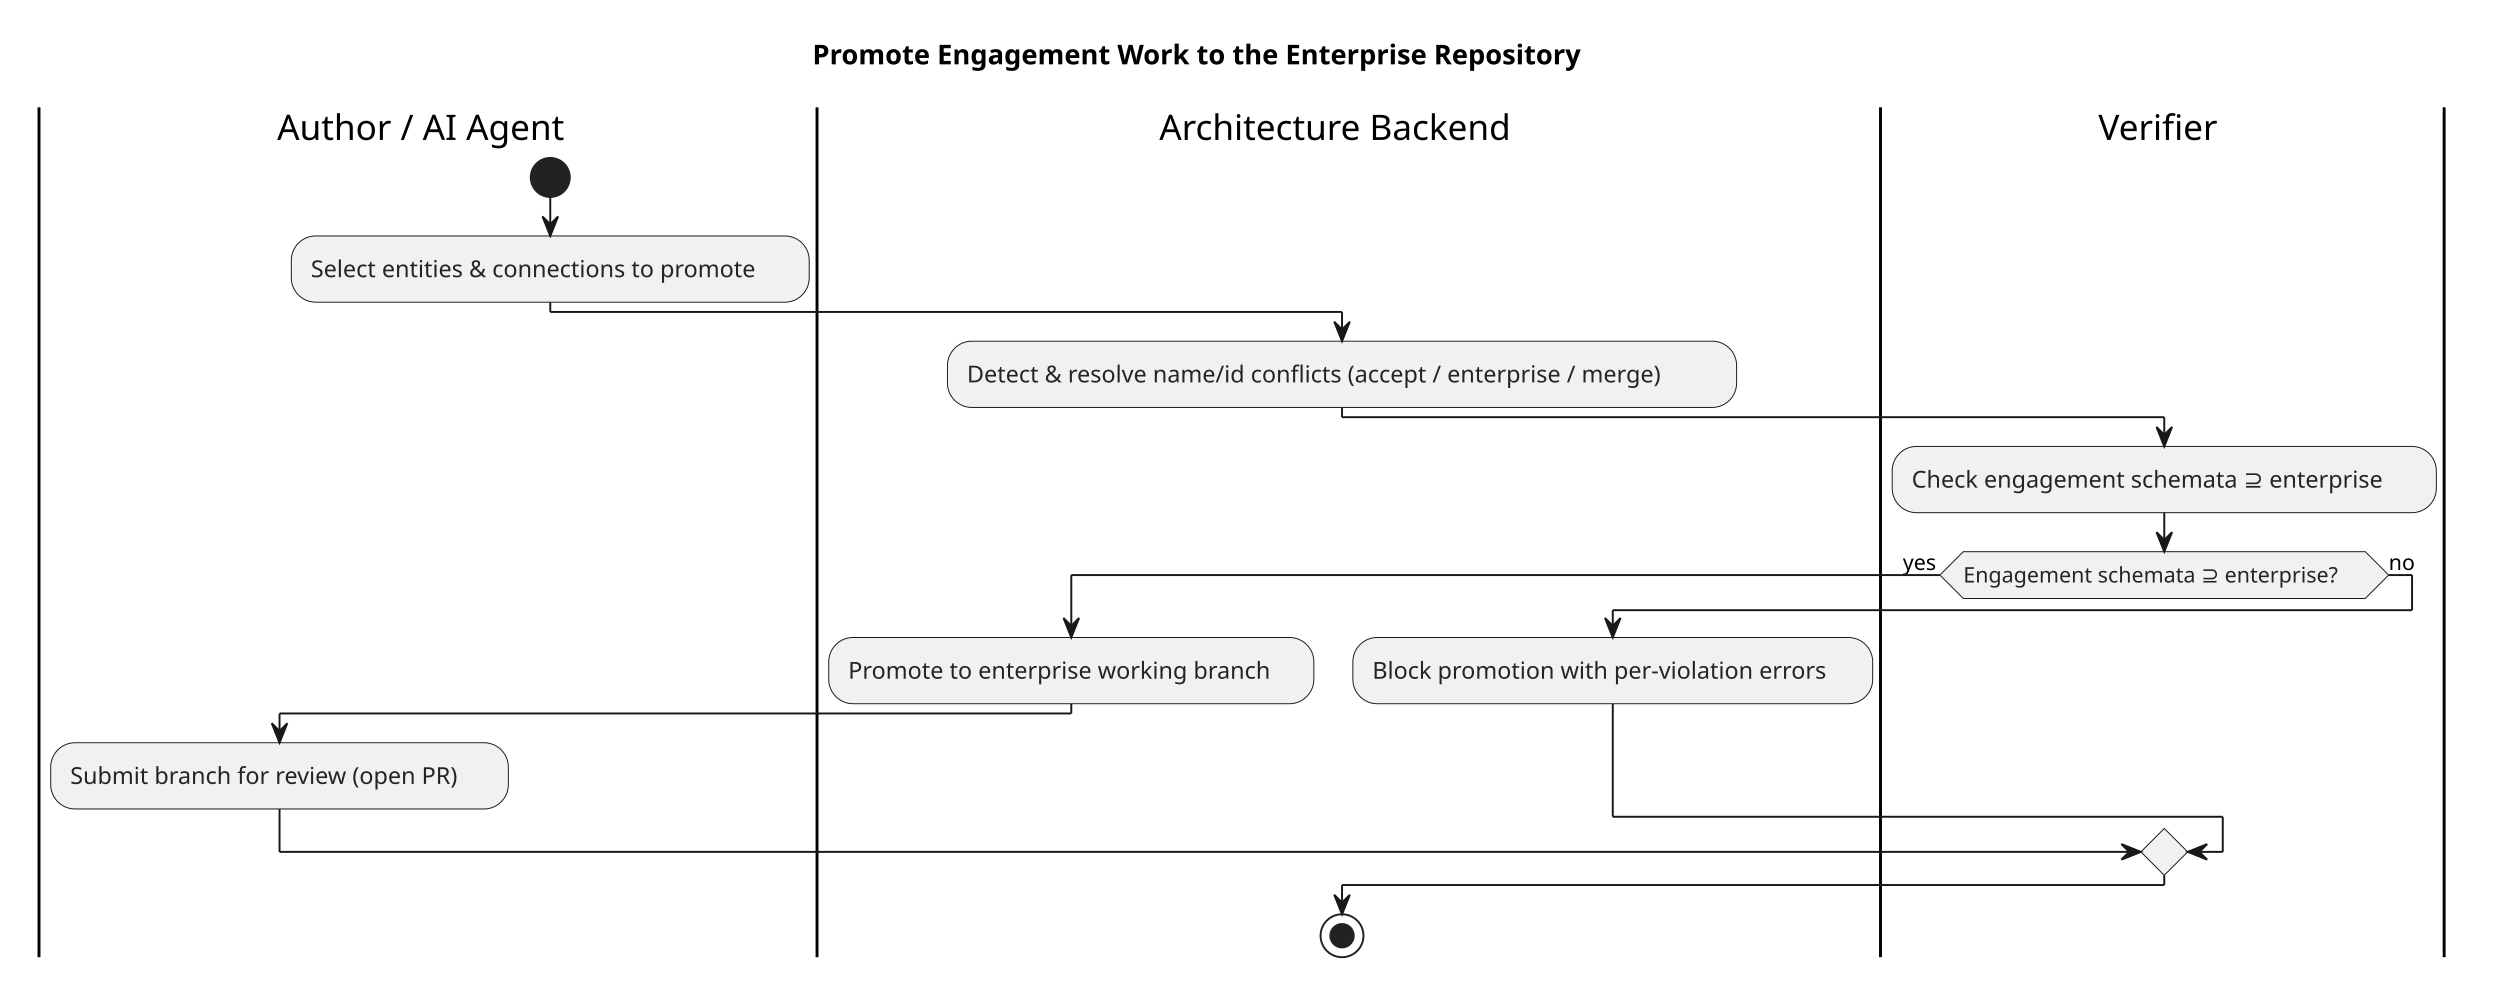
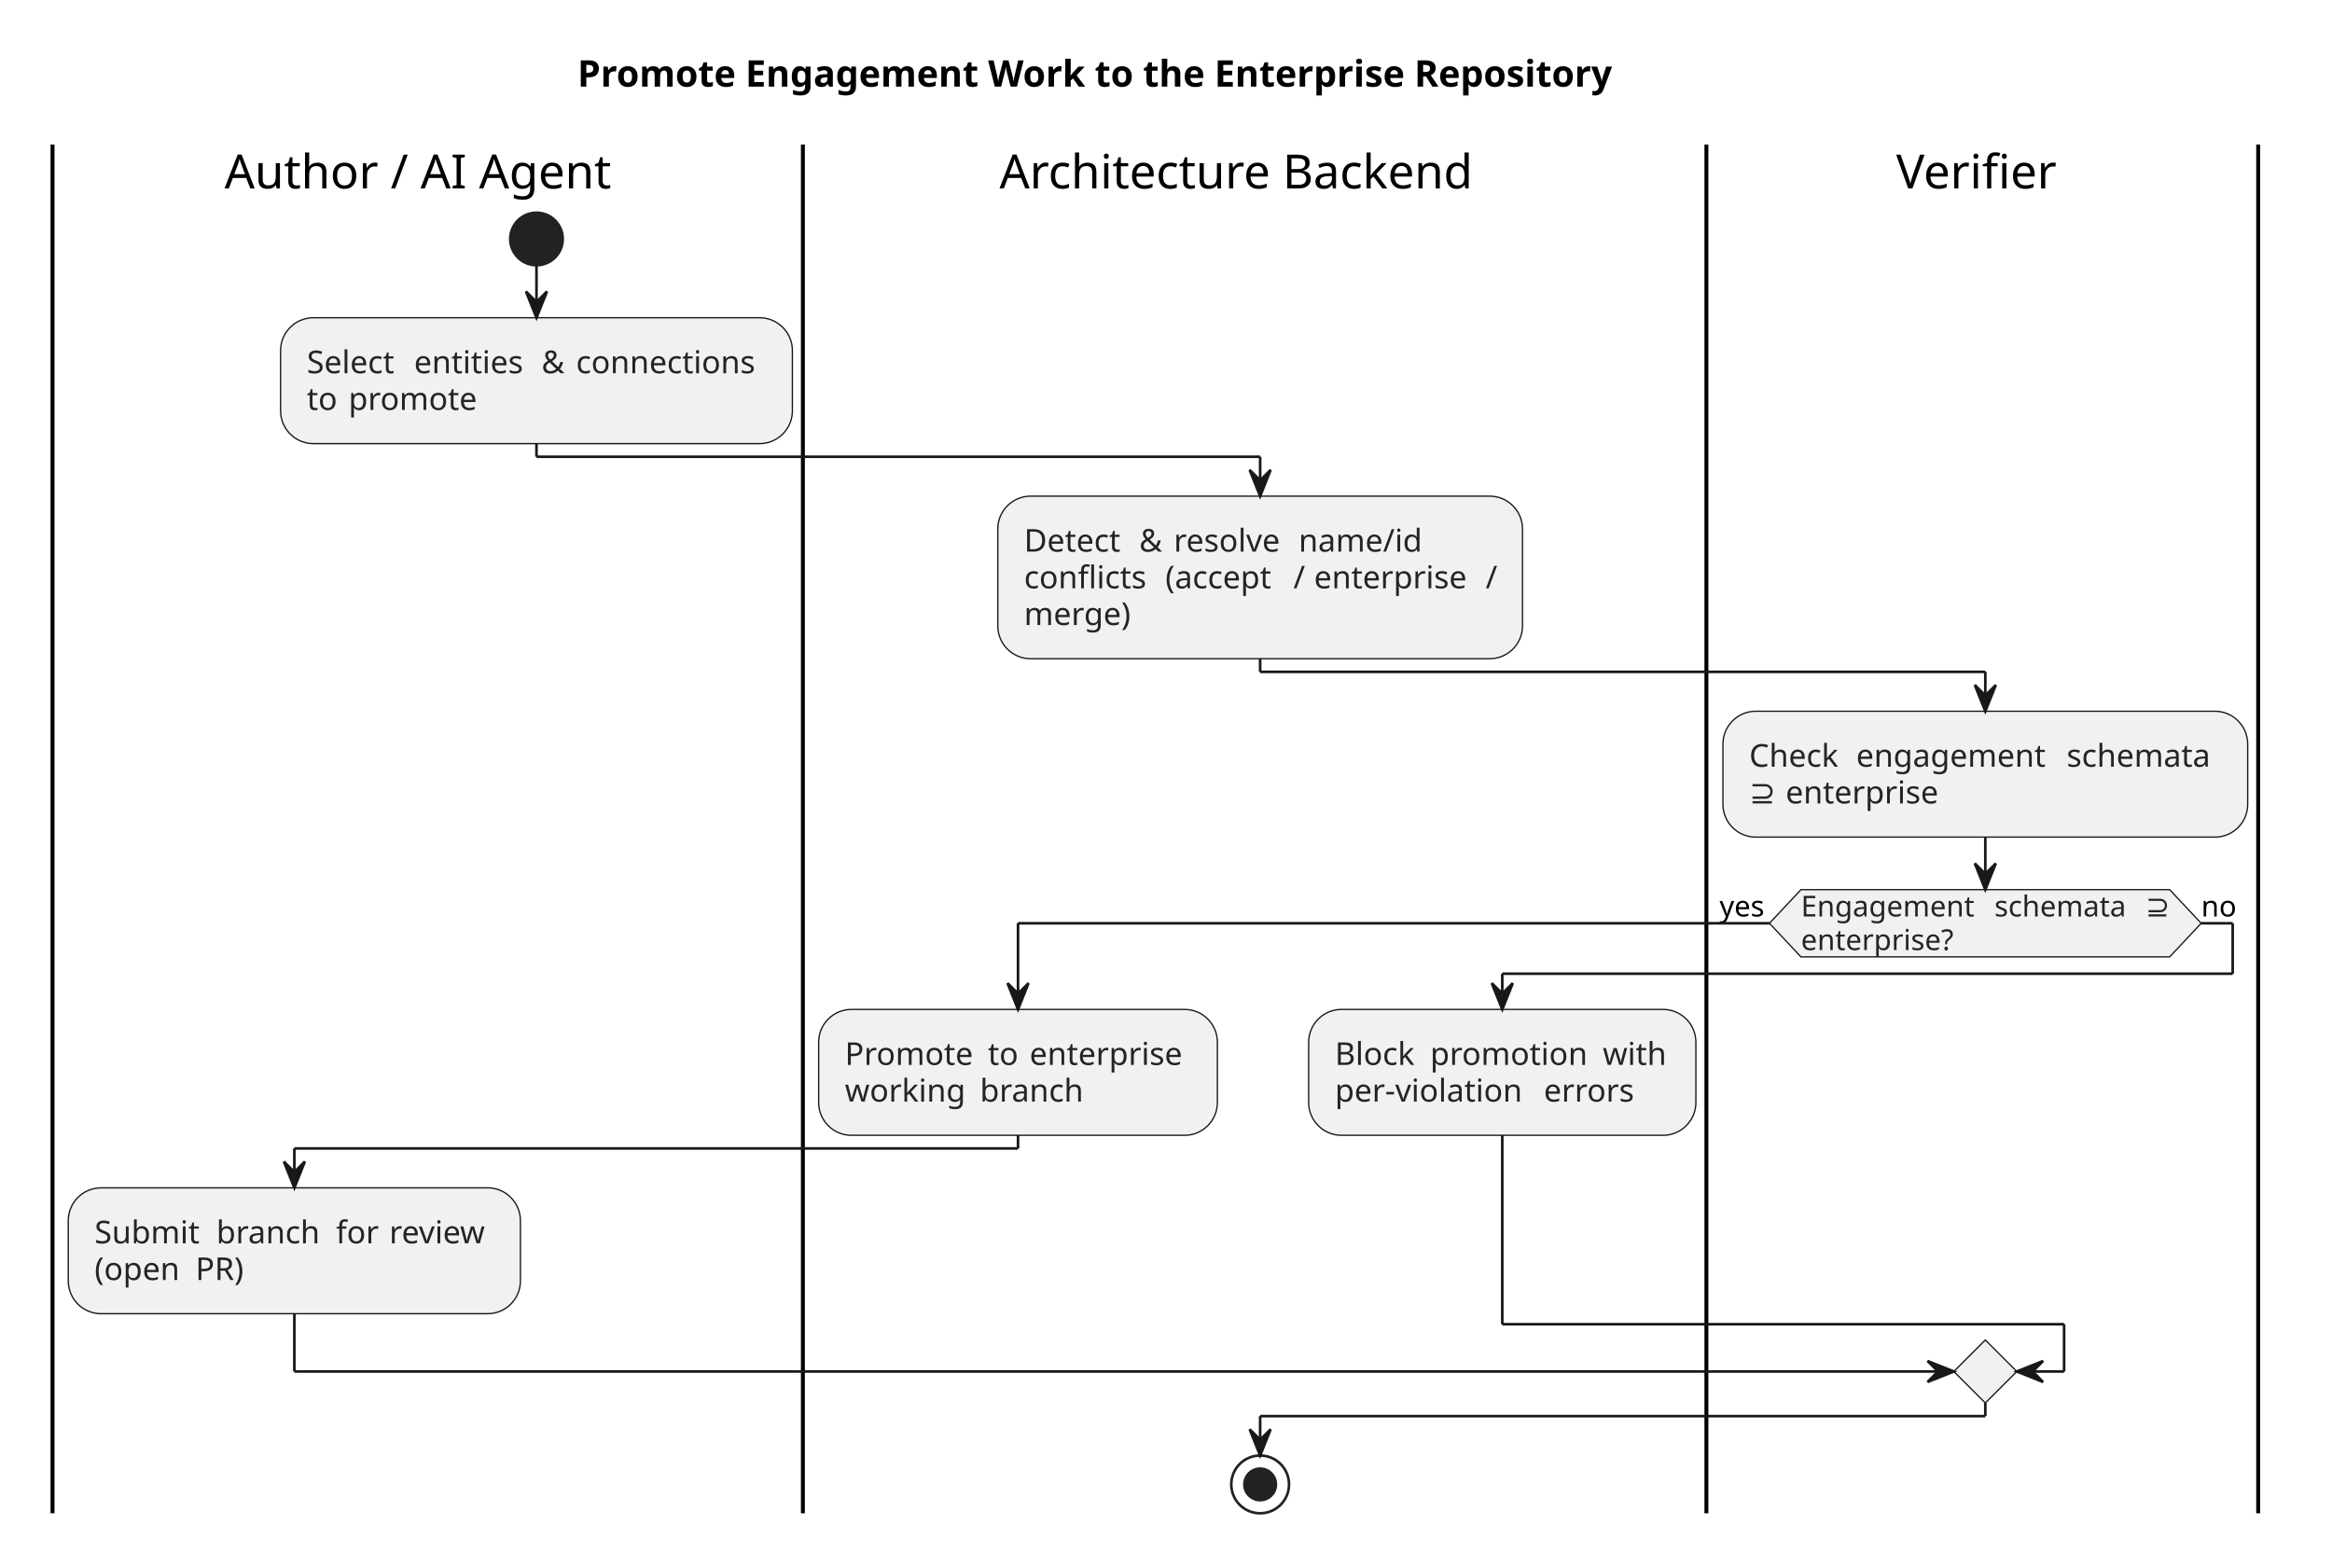
- <svg xmlns="http://www.w3.org/2000/svg" xmlns:xlink="http://www.w3.org/1999/xlink" contentStyleType="text/css" data-diagram-type="ACTIVITY" height="511px" preserveAspectRatio="none" style="width:1282px;height:511px;background:#FFFFFF;" version="1.1" viewBox="0 0 1282 511" width="1282px" zoomAndPan="magnify">
+ <svg xmlns="http://www.w3.org/2000/svg" xmlns:xlink="http://www.w3.org/1999/xlink" contentStyleType="text/css" data-diagram-type="ACTIVITY" height="597px" preserveAspectRatio="none" style="width:888px;height:597px;background:#FFFFFF;" version="1.1" viewBox="0 0 888 597" width="888px" zoomAndPan="magnify">
  <defs />
  <g>
-     <g class="title" data-source-line="3">
-       <text fill="#000000" font-family="sans-serif" font-size="14" font-weight="700" lengthAdjust="spacing" textLength="446.981" x="416.617" y="32.995">Promote Engagement Work to the Enterprise Repository</text>
+     <g class="title" data-source-line="4">
+       <text fill="#000000" font-family="sans-serif" font-size="14" font-weight="700" lengthAdjust="spacing" textLength="446.981" x="219.889" y="32.995">Promote Engagement Work to the Enterprise Repository</text>
    </g>
-     <rect fill="none" height="20.953" style="stroke:none;stroke-width:1;" width="1235.215" x="20" y="55.042" />
-     <ellipse cx="282.181" cy="90.995" fill="#222222" rx="10" ry="10" style="stroke:#222222;stroke-width:1;" />
-     <rect fill="#F1F1F1" height="33.969" rx="12.5" ry="12.5" style="stroke:#181818;stroke-width:0.5;" width="265.578" x="149.392" y="120.995" />
-     <a href="arch://a1" target="_top" title="arch://a1" xlink:actuate="onRequest" xlink:href="arch://a1" xlink:show="new" xlink:title="arch://a1" xlink:type="simple">
-       <text fill="#252327" font-family="sans-serif" font-size="12" lengthAdjust="spacing" textLength="245.578" x="159.392" y="142.134">Select entities &amp; connections to promote</text>
-     </a>
-     <rect fill="#F1F1F1" height="33.969" rx="12.5" ry="12.5" style="stroke:#181818;stroke-width:0.5;" width="234.688" x="26" y="380.87" />
-     <a href="arch://a5" target="_top" title="arch://a5" xlink:actuate="onRequest" xlink:href="arch://a5" xlink:show="new" xlink:title="arch://a5" xlink:type="simple">
-       <text fill="#252327" font-family="sans-serif" font-size="12" lengthAdjust="spacing" textLength="214.688" x="36" y="402.009">Submit branch for review (open PR)</text>
-     </a>
-     <line style="stroke:#000000;stroke-width:1.5;" x1="20" x2="20" y1="55.042" y2="490.839" />
-     <rect fill="#F1F1F1" height="33.969" rx="12.5" ry="12.5" style="stroke:#181818;stroke-width:0.5;" width="404.685" x="485.851" y="174.964" />
-     <a href="arch://a2" target="_top" title="arch://a2" xlink:actuate="onRequest" xlink:href="arch://a2" xlink:show="new" xlink:title="arch://a2" xlink:type="simple">
-       <text fill="#252327" font-family="sans-serif" font-size="12" lengthAdjust="spacing" textLength="384.685" x="495.851" y="196.102">Detect &amp; resolve name/id conflicts (accept / enterprise / merge)</text>
-     </a>
-     <rect fill="#F1F1F1" height="33.969" rx="12.5" ry="12.5" style="stroke:#181818;stroke-width:0.5;" width="248.773" x="424.97" y="326.901" />
-     <a href="arch://a4" target="_top" title="arch://a4" xlink:actuate="onRequest" xlink:href="arch://a4" xlink:show="new" xlink:title="arch://a4" xlink:type="simple">
-       <text fill="#252327" font-family="sans-serif" font-size="12" lengthAdjust="spacing" textLength="228.773" x="434.97" y="348.04">Promote to enterprise working branch</text>
-     </a>
-     <rect fill="#F1F1F1" height="33.969" rx="12.5" ry="12.5" style="stroke:#181818;stroke-width:0.5;" width="266.574" x="693.743" y="326.901" />
-     <a href="arch://a6" target="_top" title="arch://a6" xlink:actuate="onRequest" xlink:href="arch://a6" xlink:show="new" xlink:title="arch://a6" xlink:type="simple">
-       <text fill="#252327" font-family="sans-serif" font-size="12" lengthAdjust="spacing" textLength="246.574" x="703.743" y="348.04">Block promotion with per-violation errors</text>
-     </a>
-     <ellipse cx="688.193" cy="479.839" fill="none" rx="11" ry="11" style="stroke:#222222;stroke-width:1;" />
-     <ellipse cx="688.193" cy="479.839" fill="#222222" rx="6" ry="6" style="stroke:#222222;stroke-width:1;" />
-     <line style="stroke:#000000;stroke-width:1.5;" x1="418.97" x2="418.97" y1="55.042" y2="490.839" />
-     <rect fill="#F1F1F1" height="33.969" rx="12.5" ry="12.5" style="stroke:#181818;stroke-width:0.5;" width="279.037" x="970.317" y="228.933" />
-     <a href="arch://a3" target="_top" title="arch://a3" xlink:actuate="onRequest" xlink:href="arch://a3" xlink:show="new" xlink:title="arch://a3" xlink:type="simple">
-       <text fill="#252327" font-family="sans-serif" font-size="12" lengthAdjust="spacing" textLength="259.037" x="980.317" y="250.071">Check engagement schemata ⊇ enterprise</text>
-     </a>
-     <polygon fill="#F1F1F1" points="1006.767,282.901,1212.905,282.901,1224.905,294.901,1212.905,306.901,1006.767,306.901,994.767,294.901,1006.767,282.901" style="stroke:#181818;stroke-width:0.5;" />
-     <a href="arch://d1" target="_top" title="arch://d1" xlink:actuate="onRequest" xlink:href="arch://d1" xlink:show="new" xlink:title="arch://d1" xlink:type="simple">
-       <text fill="#252327" font-family="sans-serif" font-size="11" lengthAdjust="spacing" textLength="206.137" x="1006.767" y="298.709">Engagement schemata ⊇ enterprise?</text>
-     </a>
-     <text fill="#000000" font-family="sans-serif" font-size="11" lengthAdjust="spacing" textLength="19.008" x="975.759" y="292.307">yes</text>
-     <text fill="#000000" font-family="sans-serif" font-size="11" lengthAdjust="spacing" textLength="13.702" x="1224.905" y="292.307">no</text>
-     <polygon fill="#F1F1F1" points="1109.836,424.839,1121.836,436.839,1109.836,448.839,1097.836,436.839,1109.836,424.839" style="stroke:#181818;stroke-width:0.5;" />
-     <line style="stroke:#000000;stroke-width:1.5;" x1="964.317" x2="964.317" y1="55.042" y2="490.839" />
-     <line style="stroke:#000000;stroke-width:1.5;" x1="1253.354" x2="1253.354" y1="55.042" y2="490.839" />
-     <line style="stroke:#181818;stroke-width:1;" x1="282.181" x2="282.181" y1="100.995" y2="120.995" />
-     <polygon fill="#181818" points="278.181,110.995,282.181,120.995,286.181,110.995,282.181,114.995" style="stroke:#181818;stroke-width:1;" />
-     <line style="stroke:#181818;stroke-width:1;" x1="1109.836" x2="1109.836" y1="262.901" y2="282.901" />
-     <polygon fill="#181818" points="1105.836,272.901,1109.836,282.901,1113.836,272.901,1109.836,276.901" style="stroke:#181818;stroke-width:1;" />
-     <line style="stroke:#181818;stroke-width:1;" x1="282.181" x2="282.181" y1="154.964" y2="159.964" />
-     <line style="stroke:#181818;stroke-width:1;" x1="282.181" x2="688.193" y1="159.964" y2="159.964" />
-     <line style="stroke:#181818;stroke-width:1;" x1="688.193" x2="688.193" y1="159.964" y2="174.964" />
-     <polygon fill="#181818" points="684.193,164.964,688.193,174.964,692.193,164.964,688.193,168.964" style="stroke:#181818;stroke-width:1;" />
-     <line style="stroke:#181818;stroke-width:1;" x1="688.193" x2="688.193" y1="208.933" y2="213.933" />
-     <line style="stroke:#181818;stroke-width:1;" x1="688.193" x2="1109.836" y1="213.933" y2="213.933" />
-     <line style="stroke:#181818;stroke-width:1;" x1="1109.836" x2="1109.836" y1="213.933" y2="228.933" />
-     <polygon fill="#181818" points="1105.836,218.933,1109.836,228.933,1113.836,218.933,1109.836,222.933" style="stroke:#181818;stroke-width:1;" />
-     <line style="stroke:#181818;stroke-width:1;" x1="549.356" x2="549.356" y1="360.87" y2="365.87" />
-     <line style="stroke:#181818;stroke-width:1;" x1="549.356" x2="143.344" y1="365.87" y2="365.87" />
-     <line style="stroke:#181818;stroke-width:1;" x1="143.344" x2="143.344" y1="365.87" y2="380.87" />
-     <polygon fill="#181818" points="139.344,370.87,143.344,380.87,147.344,370.87,143.344,374.87" style="stroke:#181818;stroke-width:1;" />
-     <line style="stroke:#181818;stroke-width:1;" x1="994.767" x2="549.356" y1="294.901" y2="294.901" />
-     <line style="stroke:#181818;stroke-width:1;" x1="549.356" x2="549.356" y1="294.901" y2="326.901" />
-     <polygon fill="#181818" points="545.356,316.901,549.356,326.901,553.356,316.901,549.356,320.901" style="stroke:#181818;stroke-width:1;" />
-     <line style="stroke:#181818;stroke-width:1;" x1="1224.905" x2="1236.905" y1="294.901" y2="294.901" />
-     <line style="stroke:#181818;stroke-width:1;" x1="1236.905" x2="1236.905" y1="294.901" y2="312.901" />
-     <line style="stroke:#181818;stroke-width:1;" x1="1236.905" x2="827.03" y1="312.901" y2="312.901" />
-     <line style="stroke:#181818;stroke-width:1;" x1="827.03" x2="827.03" y1="312.901" y2="326.901" />
-     <polygon fill="#181818" points="823.03,316.901,827.03,326.901,831.03,316.901,827.03,320.901" style="stroke:#181818;stroke-width:1;" />
-     <line style="stroke:#181818;stroke-width:1;" x1="143.344" x2="143.344" y1="414.839" y2="436.839" />
-     <line style="stroke:#181818;stroke-width:1;" x1="143.344" x2="1097.836" y1="436.839" y2="436.839" />
-     <polygon fill="#181818" points="1087.836,432.839,1097.836,436.839,1087.836,440.839,1091.836,436.839" style="stroke:#181818;stroke-width:1;" />
-     <line style="stroke:#181818;stroke-width:1;" x1="827.03" x2="827.03" y1="360.87" y2="418.839" />
-     <line style="stroke:#181818;stroke-width:1;" x1="827.03" x2="1139.836" y1="418.839" y2="418.839" />
-     <line style="stroke:#181818;stroke-width:1;" x1="1139.836" x2="1139.836" y1="418.839" y2="436.839" />
-     <line style="stroke:#181818;stroke-width:1;" x1="1139.836" x2="1121.836" y1="436.839" y2="436.839" />
-     <polygon fill="#181818" points="1131.836,432.839,1121.836,436.839,1131.836,440.839,1127.836,436.839" style="stroke:#181818;stroke-width:1;" />
-     <line style="stroke:#181818;stroke-width:1;" x1="1109.836" x2="1109.836" y1="448.839" y2="453.839" />
-     <line style="stroke:#181818;stroke-width:1;" x1="1109.836" x2="688.193" y1="453.839" y2="453.839" />
-     <line style="stroke:#181818;stroke-width:1;" x1="688.193" x2="688.193" y1="453.839" y2="468.839" />
-     <polygon fill="#181818" points="684.193,458.839,688.193,468.839,692.193,458.839,688.193,462.839" style="stroke:#181818;stroke-width:1;" />
-     <text fill="#000000" font-family="sans-serif" font-size="18" lengthAdjust="spacing" textLength="154.731" x="142.119" y="71.75">Author / AI Agent</text>
-     <text fill="#000000" font-family="sans-serif" font-size="18" lengthAdjust="spacing" textLength="194.317" x="594.485" y="71.75">Architecture Backend</text>
-     <text fill="#000000" font-family="sans-serif" font-size="18" lengthAdjust="spacing" textLength="65.602" x="1076.035" y="71.75">Verifier</text>
+     <rect fill="none" height="20.953" style="stroke:none;stroke-width:1;" width="841.759" x="20" y="55.042" />
+     <ellipse cx="204.287" cy="90.995" fill="#222222" rx="10" ry="10" style="stroke:#222222;stroke-width:1;" />
+     <rect fill="#F1F1F1" height="47.938" rx="12.5" ry="12.5" style="stroke:#181818;stroke-width:0.5;" width="194.891" x="106.842" y="120.995" />
+     <a href="arch://a1" target="_top" title="arch://a1" xlink:actuate="onRequest" xlink:href="arch://a1" xlink:show="new" xlink:title="arch://a1" xlink:type="simple">
+       <text fill="#252327" font-family="sans-serif" font-size="12" lengthAdjust="spacing" textLength="37.02" x="116.842" y="142.134">Select</text>
+     </a>
+     <a href="arch://a1" target="_top" title="arch://a1" xlink:actuate="onRequest" xlink:href="arch://a1" xlink:show="new" xlink:title="arch://a1" xlink:type="simple">
+       <text fill="#252327" font-family="sans-serif" font-size="12" lengthAdjust="spacing" textLength="3.814" x="153.861" y="142.134"> </text>
+     </a>
+     <a href="arch://a1" target="_top" title="arch://a1" xlink:actuate="onRequest" xlink:href="arch://a1" xlink:show="new" xlink:title="arch://a1" xlink:type="simple">
+       <text fill="#252327" font-family="sans-serif" font-size="12" lengthAdjust="spacing" textLength="44.701" x="157.676" y="142.134">entities</text>
+     </a>
+     <a href="arch://a1" target="_top" title="arch://a1" xlink:actuate="onRequest" xlink:href="arch://a1" xlink:show="new" xlink:title="arch://a1" xlink:type="simple">
+       <text fill="#252327" font-family="sans-serif" font-size="12" lengthAdjust="spacing" textLength="3.814" x="202.377" y="142.134"> </text>
+     </a>
+     <a href="arch://a1" target="_top" title="arch://a1" xlink:actuate="onRequest" xlink:href="arch://a1" xlink:show="new" xlink:title="arch://a1" xlink:type="simple">
+       <text fill="#252327" font-family="sans-serif" font-size="12" lengthAdjust="spacing" textLength="9.357" x="206.191" y="142.134">&amp;</text>
+     </a>
+     <a href="arch://a1" target="_top" title="arch://a1" xlink:actuate="onRequest" xlink:href="arch://a1" xlink:show="new" xlink:title="arch://a1" xlink:type="simple">
+       <text fill="#252327" font-family="sans-serif" font-size="12" lengthAdjust="spacing" textLength="3.814" x="215.549" y="142.134"> </text>
+     </a>
+     <a href="arch://a1" target="_top" title="arch://a1" xlink:actuate="onRequest" xlink:href="arch://a1" xlink:show="new" xlink:title="arch://a1" xlink:type="simple">
+       <text fill="#252327" font-family="sans-serif" font-size="12" lengthAdjust="spacing" textLength="72.369" x="219.363" y="142.134">connections</text>
+     </a>
+     <a href="arch://a1" target="_top" title="arch://a1" xlink:actuate="onRequest" xlink:href="arch://a1" xlink:show="new" xlink:title="arch://a1" xlink:type="simple">
+       <text fill="#252327" font-family="sans-serif" font-size="12" lengthAdjust="spacing" textLength="12.047" x="116.842" y="156.102">to</text>
+     </a>
+     <a href="arch://a1" target="_top" title="arch://a1" xlink:actuate="onRequest" xlink:href="arch://a1" xlink:show="new" xlink:title="arch://a1" xlink:type="simple">
+       <text fill="#252327" font-family="sans-serif" font-size="12" lengthAdjust="spacing" textLength="3.814" x="128.889" y="156.102"> </text>
+     </a>
+     <a href="arch://a1" target="_top" title="arch://a1" xlink:actuate="onRequest" xlink:href="arch://a1" xlink:show="new" xlink:title="arch://a1" xlink:type="simple">
+       <text fill="#252327" font-family="sans-serif" font-size="12" lengthAdjust="spacing" textLength="51.012" x="132.703" y="156.102">promote</text>
+     </a>
+     <rect fill="#F1F1F1" height="47.938" rx="12.5" ry="12.5" style="stroke:#181818;stroke-width:0.5;" width="172.174" x="26" y="452.323" />
+     <a href="arch://a5" target="_top" title="arch://a5" xlink:actuate="onRequest" xlink:href="arch://a5" xlink:show="new" xlink:title="arch://a5" xlink:type="simple">
+       <text fill="#252327" font-family="sans-serif" font-size="12" lengthAdjust="spacing" textLength="42.568" x="36" y="473.462">Submit</text>
+     </a>
+     <a href="arch://a5" target="_top" title="arch://a5" xlink:actuate="onRequest" xlink:href="arch://a5" xlink:show="new" xlink:title="arch://a5" xlink:type="simple">
+       <text fill="#252327" font-family="sans-serif" font-size="12" lengthAdjust="spacing" textLength="3.814" x="78.568" y="473.462"> </text>
+     </a>
+     <a href="arch://a5" target="_top" title="arch://a5" xlink:actuate="onRequest" xlink:href="arch://a5" xlink:show="new" xlink:title="arch://a5" xlink:type="simple">
+       <text fill="#252327" font-family="sans-serif" font-size="12" lengthAdjust="spacing" textLength="41.713" x="82.383" y="473.462">branch</text>
+     </a>
+     <a href="arch://a5" target="_top" title="arch://a5" xlink:actuate="onRequest" xlink:href="arch://a5" xlink:show="new" xlink:title="arch://a5" xlink:type="simple">
+       <text fill="#252327" font-family="sans-serif" font-size="12" lengthAdjust="spacing" textLength="3.814" x="124.096" y="473.462"> </text>
+     </a>
+     <a href="arch://a5" target="_top" title="arch://a5" xlink:actuate="onRequest" xlink:href="arch://a5" xlink:show="new" xlink:title="arch://a5" xlink:type="simple">
+       <text fill="#252327" font-family="sans-serif" font-size="12" lengthAdjust="spacing" textLength="16.5" x="127.91" y="473.462">for</text>
+     </a>
+     <a href="arch://a5" target="_top" title="arch://a5" xlink:actuate="onRequest" xlink:href="arch://a5" xlink:show="new" xlink:title="arch://a5" xlink:type="simple">
+       <text fill="#252327" font-family="sans-serif" font-size="12" lengthAdjust="spacing" textLength="3.814" x="144.41" y="473.462"> </text>
+     </a>
+     <a href="arch://a5" target="_top" title="arch://a5" xlink:actuate="onRequest" xlink:href="arch://a5" xlink:show="new" xlink:title="arch://a5" xlink:type="simple">
+       <text fill="#252327" font-family="sans-serif" font-size="12" lengthAdjust="spacing" textLength="39.949" x="148.225" y="473.462">review</text>
+     </a>
+     <a href="arch://a5" target="_top" title="arch://a5" xlink:actuate="onRequest" xlink:href="arch://a5" xlink:show="new" xlink:title="arch://a5" xlink:type="simple">
+       <text fill="#252327" font-family="sans-serif" font-size="12" lengthAdjust="spacing" textLength="34.629" x="36" y="487.431">(open</text>
+     </a>
+     <a href="arch://a5" target="_top" title="arch://a5" xlink:actuate="onRequest" xlink:href="arch://a5" xlink:show="new" xlink:title="arch://a5" xlink:type="simple">
+       <text fill="#252327" font-family="sans-serif" font-size="12" lengthAdjust="spacing" textLength="3.814" x="70.629" y="487.431"> </text>
+     </a>
+     <a href="arch://a5" target="_top" title="arch://a5" xlink:actuate="onRequest" xlink:href="arch://a5" xlink:show="new" xlink:title="arch://a5" xlink:type="simple">
+       <text fill="#252327" font-family="sans-serif" font-size="12" lengthAdjust="spacing" textLength="20.256" x="74.443" y="487.431">PR)</text>
+     </a>
+     <line style="stroke:#000000;stroke-width:1.5;" x1="20" x2="20" y1="55.042" y2="576.261" />
+     <rect fill="#F1F1F1" height="61.906" rx="12.5" ry="12.5" style="stroke:#181818;stroke-width:0.5;" width="199.801" x="379.95" y="188.933" />
+     <a href="arch://a2" target="_top" title="arch://a2" xlink:actuate="onRequest" xlink:href="arch://a2" xlink:show="new" xlink:title="arch://a2" xlink:type="simple">
+       <text fill="#252327" font-family="sans-serif" font-size="12" lengthAdjust="spacing" textLength="40.014" x="389.95" y="210.071">Detect</text>
+     </a>
+     <a href="arch://a2" target="_top" title="arch://a2" xlink:actuate="onRequest" xlink:href="arch://a2" xlink:show="new" xlink:title="arch://a2" xlink:type="simple">
+       <text fill="#252327" font-family="sans-serif" font-size="12" lengthAdjust="spacing" textLength="3.814" x="429.964" y="210.071"> </text>
+     </a>
+     <a href="arch://a2" target="_top" title="arch://a2" xlink:actuate="onRequest" xlink:href="arch://a2" xlink:show="new" xlink:title="arch://a2" xlink:type="simple">
+       <text fill="#252327" font-family="sans-serif" font-size="12" lengthAdjust="spacing" textLength="9.357" x="433.778" y="210.071">&amp;</text>
+     </a>
+     <a href="arch://a2" target="_top" title="arch://a2" xlink:actuate="onRequest" xlink:href="arch://a2" xlink:show="new" xlink:title="arch://a2" xlink:type="simple">
+       <text fill="#252327" font-family="sans-serif" font-size="12" lengthAdjust="spacing" textLength="3.814" x="443.136" y="210.071"> </text>
+     </a>
+     <a href="arch://a2" target="_top" title="arch://a2" xlink:actuate="onRequest" xlink:href="arch://a2" xlink:show="new" xlink:title="arch://a2" xlink:type="simple">
+       <text fill="#252327" font-family="sans-serif" font-size="12" lengthAdjust="spacing" textLength="43.728" x="446.95" y="210.071">resolve</text>
+     </a>
+     <a href="arch://a2" target="_top" title="arch://a2" xlink:actuate="onRequest" xlink:href="arch://a2" xlink:show="new" xlink:title="arch://a2" xlink:type="simple">
+       <text fill="#252327" font-family="sans-serif" font-size="12" lengthAdjust="spacing" textLength="3.814" x="490.679" y="210.071"> </text>
+     </a>
+     <a href="arch://a2" target="_top" title="arch://a2" xlink:actuate="onRequest" xlink:href="arch://a2" xlink:show="new" xlink:title="arch://a2" xlink:type="simple">
+       <text fill="#252327" font-family="sans-serif" font-size="12" lengthAdjust="spacing" textLength="49.025" x="494.493" y="210.071">name/id</text>
+     </a>
+     <a href="arch://a2" target="_top" title="arch://a2" xlink:actuate="onRequest" xlink:href="arch://a2" xlink:show="new" xlink:title="arch://a2" xlink:type="simple">
+       <text fill="#252327" font-family="sans-serif" font-size="12" lengthAdjust="spacing" textLength="49.992" x="389.95" y="224.04">conflicts</text>
+     </a>
+     <a href="arch://a2" target="_top" title="arch://a2" xlink:actuate="onRequest" xlink:href="arch://a2" xlink:show="new" xlink:title="arch://a2" xlink:type="simple">
+       <text fill="#252327" font-family="sans-serif" font-size="12" lengthAdjust="spacing" textLength="3.814" x="439.942" y="224.04"> </text>
+     </a>
+     <a href="arch://a2" target="_top" title="arch://a2" xlink:actuate="onRequest" xlink:href="arch://a2" xlink:show="new" xlink:title="arch://a2" xlink:type="simple">
+       <text fill="#252327" font-family="sans-serif" font-size="12" lengthAdjust="spacing" textLength="44.935" x="443.757" y="224.04">(accept</text>
+     </a>
+     <a href="arch://a2" target="_top" title="arch://a2" xlink:actuate="onRequest" xlink:href="arch://a2" xlink:show="new" xlink:title="arch://a2" xlink:type="simple">
+       <text fill="#252327" font-family="sans-serif" font-size="12" lengthAdjust="spacing" textLength="3.814" x="488.692" y="224.04"> </text>
+     </a>
+     <a href="arch://a2" target="_top" title="arch://a2" xlink:actuate="onRequest" xlink:href="arch://a2" xlink:show="new" xlink:title="arch://a2" xlink:type="simple">
+       <text fill="#252327" font-family="sans-serif" font-size="12" lengthAdjust="spacing" textLength="4.043" x="492.507" y="224.04">/</text>
+     </a>
+     <a href="arch://a2" target="_top" title="arch://a2" xlink:actuate="onRequest" xlink:href="arch://a2" xlink:show="new" xlink:title="arch://a2" xlink:type="simple">
+       <text fill="#252327" font-family="sans-serif" font-size="12" lengthAdjust="spacing" textLength="3.814" x="496.55" y="224.04"> </text>
+     </a>
+     <a href="arch://a2" target="_top" title="arch://a2" xlink:actuate="onRequest" xlink:href="arch://a2" xlink:show="new" xlink:title="arch://a2" xlink:type="simple">
+       <text fill="#252327" font-family="sans-serif" font-size="12" lengthAdjust="spacing" textLength="61.529" x="500.364" y="224.04">enterprise</text>
+     </a>
+     <a href="arch://a2" target="_top" title="arch://a2" xlink:actuate="onRequest" xlink:href="arch://a2" xlink:show="new" xlink:title="arch://a2" xlink:type="simple">
+       <text fill="#252327" font-family="sans-serif" font-size="12" lengthAdjust="spacing" textLength="3.814" x="561.894" y="224.04"> </text>
+     </a>
+     <a href="arch://a2" target="_top" title="arch://a2" xlink:actuate="onRequest" xlink:href="arch://a2" xlink:show="new" xlink:title="arch://a2" xlink:type="simple">
+       <text fill="#252327" font-family="sans-serif" font-size="12" lengthAdjust="spacing" textLength="4.043" x="565.708" y="224.04">/</text>
+     </a>
+     <a href="arch://a2" target="_top" title="arch://a2" xlink:actuate="onRequest" xlink:href="arch://a2" xlink:show="new" xlink:title="arch://a2" xlink:type="simple">
+       <text fill="#252327" font-family="sans-serif" font-size="12" lengthAdjust="spacing" textLength="43.688" x="389.95" y="238.009">merge)</text>
+     </a>
+     <rect fill="#F1F1F1" height="47.938" rx="12.5" ry="12.5" style="stroke:#181818;stroke-width:0.5;" width="151.836" x="311.732" y="384.386" />
+     <a href="arch://a4" target="_top" title="arch://a4" xlink:actuate="onRequest" xlink:href="arch://a4" xlink:show="new" xlink:title="arch://a4" xlink:type="simple">
+       <text fill="#252327" font-family="sans-serif" font-size="12" lengthAdjust="spacing" textLength="50.631" x="321.732" y="405.524">Promote</text>
+     </a>
+     <a href="arch://a4" target="_top" title="arch://a4" xlink:actuate="onRequest" xlink:href="arch://a4" xlink:show="new" xlink:title="arch://a4" xlink:type="simple">
+       <text fill="#252327" font-family="sans-serif" font-size="12" lengthAdjust="spacing" textLength="3.814" x="372.363" y="405.524"> </text>
+     </a>
+     <a href="arch://a4" target="_top" title="arch://a4" xlink:actuate="onRequest" xlink:href="arch://a4" xlink:show="new" xlink:title="arch://a4" xlink:type="simple">
+       <text fill="#252327" font-family="sans-serif" font-size="12" lengthAdjust="spacing" textLength="12.047" x="376.178" y="405.524">to</text>
+     </a>
+     <a href="arch://a4" target="_top" title="arch://a4" xlink:actuate="onRequest" xlink:href="arch://a4" xlink:show="new" xlink:title="arch://a4" xlink:type="simple">
+       <text fill="#252327" font-family="sans-serif" font-size="12" lengthAdjust="spacing" textLength="3.814" x="388.225" y="405.524"> </text>
+     </a>
+     <a href="arch://a4" target="_top" title="arch://a4" xlink:actuate="onRequest" xlink:href="arch://a4" xlink:show="new" xlink:title="arch://a4" xlink:type="simple">
+       <text fill="#252327" font-family="sans-serif" font-size="12" lengthAdjust="spacing" textLength="61.529" x="392.039" y="405.524">enterprise</text>
+     </a>
+     <a href="arch://a4" target="_top" title="arch://a4" xlink:actuate="onRequest" xlink:href="arch://a4" xlink:show="new" xlink:title="arch://a4" xlink:type="simple">
+       <text fill="#252327" font-family="sans-serif" font-size="12" lengthAdjust="spacing" textLength="47.596" x="321.732" y="419.493">working</text>
+     </a>
+     <a href="arch://a4" target="_top" title="arch://a4" xlink:actuate="onRequest" xlink:href="arch://a4" xlink:show="new" xlink:title="arch://a4" xlink:type="simple">
+       <text fill="#252327" font-family="sans-serif" font-size="12" lengthAdjust="spacing" textLength="3.814" x="369.328" y="419.493"> </text>
+     </a>
+     <a href="arch://a4" target="_top" title="arch://a4" xlink:actuate="onRequest" xlink:href="arch://a4" xlink:show="new" xlink:title="arch://a4" xlink:type="simple">
+       <text fill="#252327" font-family="sans-serif" font-size="12" lengthAdjust="spacing" textLength="41.713" x="373.143" y="419.493">branch</text>
+     </a>
+     <rect fill="#F1F1F1" height="47.938" rx="12.5" ry="12.5" style="stroke:#181818;stroke-width:0.5;" width="147.453" x="498.324" y="384.386" />
+     <a href="arch://a6" target="_top" title="arch://a6" xlink:actuate="onRequest" xlink:href="arch://a6" xlink:show="new" xlink:title="arch://a6" xlink:type="simple">
+       <text fill="#252327" font-family="sans-serif" font-size="12" lengthAdjust="spacing" textLength="32.455" x="508.324" y="405.524">Block</text>
+     </a>
+     <a href="arch://a6" target="_top" title="arch://a6" xlink:actuate="onRequest" xlink:href="arch://a6" xlink:show="new" xlink:title="arch://a6" xlink:type="simple">
+       <text fill="#252327" font-family="sans-serif" font-size="12" lengthAdjust="spacing" textLength="3.814" x="540.779" y="405.524"> </text>
+     </a>
+     <a href="arch://a6" target="_top" title="arch://a6" xlink:actuate="onRequest" xlink:href="arch://a6" xlink:show="new" xlink:title="arch://a6" xlink:type="simple">
+       <text fill="#252327" font-family="sans-serif" font-size="12" lengthAdjust="spacing" textLength="61.91" x="544.594" y="405.524">promotion</text>
+     </a>
+     <a href="arch://a6" target="_top" title="arch://a6" xlink:actuate="onRequest" xlink:href="arch://a6" xlink:show="new" xlink:title="arch://a6" xlink:type="simple">
+       <text fill="#252327" font-family="sans-serif" font-size="12" lengthAdjust="spacing" textLength="3.814" x="606.504" y="405.524"> </text>
+     </a>
+     <a href="arch://a6" target="_top" title="arch://a6" xlink:actuate="onRequest" xlink:href="arch://a6" xlink:show="new" xlink:title="arch://a6" xlink:type="simple">
+       <text fill="#252327" font-family="sans-serif" font-size="12" lengthAdjust="spacing" textLength="25.459" x="610.318" y="405.524">with</text>
+     </a>
+     <a href="arch://a6" target="_top" title="arch://a6" xlink:actuate="onRequest" xlink:href="arch://a6" xlink:show="new" xlink:title="arch://a6" xlink:type="simple">
+       <text fill="#252327" font-family="sans-serif" font-size="12" lengthAdjust="spacing" textLength="75.715" x="508.324" y="419.493">per-violation</text>
+     </a>
+     <a href="arch://a6" target="_top" title="arch://a6" xlink:actuate="onRequest" xlink:href="arch://a6" xlink:show="new" xlink:title="arch://a6" xlink:type="simple">
+       <text fill="#252327" font-family="sans-serif" font-size="12" lengthAdjust="spacing" textLength="3.814" x="584.039" y="419.493"> </text>
+     </a>
+     <a href="arch://a6" target="_top" title="arch://a6" xlink:actuate="onRequest" xlink:href="arch://a6" xlink:show="new" xlink:title="arch://a6" xlink:type="simple">
+       <text fill="#252327" font-family="sans-serif" font-size="12" lengthAdjust="spacing" textLength="35.777" x="587.854" y="419.493">errors</text>
+     </a>
+     <ellipse cx="479.851" cy="565.261" fill="none" rx="11" ry="11" style="stroke:#222222;stroke-width:1;" />
+     <ellipse cx="479.851" cy="565.261" fill="#222222" rx="6" ry="6" style="stroke:#222222;stroke-width:1;" />
+     <line style="stroke:#000000;stroke-width:1.5;" x1="305.732" x2="305.732" y1="55.042" y2="576.261" />
+     <rect fill="#F1F1F1" height="47.938" rx="12.5" ry="12.5" style="stroke:#181818;stroke-width:0.5;" width="199.824" x="656.074" y="270.839" />
+     <a href="arch://a3" target="_top" title="arch://a3" xlink:actuate="onRequest" xlink:href="arch://a3" xlink:show="new" xlink:title="arch://a3" xlink:type="simple">
+       <text fill="#252327" font-family="sans-serif" font-size="12" lengthAdjust="spacing" textLength="36.914" x="666.074" y="291.978">Check</text>
+     </a>
+     <a href="arch://a3" target="_top" title="arch://a3" xlink:actuate="onRequest" xlink:href="arch://a3" xlink:show="new" xlink:title="arch://a3" xlink:type="simple">
+       <text fill="#252327" font-family="sans-serif" font-size="12" lengthAdjust="spacing" textLength="3.814" x="702.988" y="291.978"> </text>
+     </a>
+     <a href="arch://a3" target="_top" title="arch://a3" xlink:actuate="onRequest" xlink:href="arch://a3" xlink:show="new" xlink:title="arch://a3" xlink:type="simple">
+       <text fill="#252327" font-family="sans-serif" font-size="12" lengthAdjust="spacing" textLength="76.342" x="706.802" y="291.978">engagement</text>
+     </a>
+     <a href="arch://a3" target="_top" title="arch://a3" xlink:actuate="onRequest" xlink:href="arch://a3" xlink:show="new" xlink:title="arch://a3" xlink:type="simple">
+       <text fill="#252327" font-family="sans-serif" font-size="12" lengthAdjust="spacing" textLength="3.814" x="783.144" y="291.978"> </text>
+     </a>
+     <a href="arch://a3" target="_top" title="arch://a3" xlink:actuate="onRequest" xlink:href="arch://a3" xlink:show="new" xlink:title="arch://a3" xlink:type="simple">
+       <text fill="#252327" font-family="sans-serif" font-size="12" lengthAdjust="spacing" textLength="58.94" x="786.958" y="291.978">schemata</text>
+     </a>
+     <a href="arch://a3" target="_top" title="arch://a3" xlink:actuate="onRequest" xlink:href="arch://a3" xlink:show="new" xlink:title="arch://a3" xlink:type="simple">
+       <text fill="#252327" font-family="sans-serif" font-size="12" lengthAdjust="spacing" textLength="10.055" x="666.074" y="305.946">⊇</text>
+     </a>
+     <a href="arch://a3" target="_top" title="arch://a3" xlink:actuate="onRequest" xlink:href="arch://a3" xlink:show="new" xlink:title="arch://a3" xlink:type="simple">
+       <text fill="#252327" font-family="sans-serif" font-size="12" lengthAdjust="spacing" textLength="3.814" x="676.128" y="305.946"> </text>
+     </a>
+     <a href="arch://a3" target="_top" title="arch://a3" xlink:actuate="onRequest" xlink:href="arch://a3" xlink:show="new" xlink:title="arch://a3" xlink:type="simple">
+       <text fill="#252327" font-family="sans-serif" font-size="12" lengthAdjust="spacing" textLength="61.529" x="679.943" y="305.946">enterprise</text>
+     </a>
+     <polygon fill="#F1F1F1" points="685.786,338.776,826.186,338.776,838.186,351.581,826.186,364.386,685.786,364.386,673.786,351.581,685.786,338.776" style="stroke:#181818;stroke-width:0.5;" />
+     <a href="arch://d1" target="_top" title="arch://d1" xlink:actuate="onRequest" xlink:href="arch://d1" xlink:show="new" xlink:title="arch://d1" xlink:type="simple">
+       <text fill="#252327" font-family="sans-serif" font-size="11" lengthAdjust="spacing" textLength="70.163" x="685.786" y="348.987">Engagement</text>
+     </a>
+     <a href="arch://d1" target="_top" title="arch://d1" xlink:actuate="onRequest" xlink:href="arch://d1" xlink:show="new" xlink:title="arch://d1" xlink:type="simple">
+       <text fill="#252327" font-family="sans-serif" font-size="11" lengthAdjust="spacing" textLength="3.497" x="755.948" y="348.987"> </text>
+     </a>
+     <a href="arch://d1" target="_top" title="arch://d1" xlink:actuate="onRequest" xlink:href="arch://d1" xlink:show="new" xlink:title="arch://d1" xlink:type="simple">
+       <text fill="#252327" font-family="sans-serif" font-size="11" lengthAdjust="spacing" textLength="54.028" x="759.445" y="348.987">schemata</text>
+     </a>
+     <a href="arch://d1" target="_top" title="arch://d1" xlink:actuate="onRequest" xlink:href="arch://d1" xlink:show="new" xlink:title="arch://d1" xlink:type="simple">
+       <text fill="#252327" font-family="sans-serif" font-size="11" lengthAdjust="spacing" textLength="3.497" x="813.473" y="348.987"> </text>
+     </a>
+     <a href="arch://d1" target="_top" title="arch://d1" xlink:actuate="onRequest" xlink:href="arch://d1" xlink:show="new" xlink:title="arch://d1" xlink:type="simple">
+       <text fill="#252327" font-family="sans-serif" font-size="11" lengthAdjust="spacing" textLength="9.217" x="816.969" y="348.987">⊇</text>
+     </a>
+     <a href="arch://d1" target="_top" title="arch://d1" xlink:actuate="onRequest" xlink:href="arch://d1" xlink:show="new" xlink:title="arch://d1" xlink:type="simple">
+       <text fill="#252327" font-family="sans-serif" font-size="11" lengthAdjust="spacing" textLength="62.24" x="685.786" y="361.791">enterprise?</text>
+     </a>
+     <text fill="#000000" font-family="sans-serif" font-size="11" lengthAdjust="spacing" textLength="19.008" x="654.777" y="348.987">yes</text>
+     <text fill="#000000" font-family="sans-serif" font-size="11" lengthAdjust="spacing" textLength="13.702" x="838.186" y="348.987">no</text>
+     <polygon fill="#F1F1F1" points="755.986,510.261,767.986,522.261,755.986,534.261,743.986,522.261,755.986,510.261" style="stroke:#181818;stroke-width:0.5;" />
+     <line style="stroke:#000000;stroke-width:1.5;" x1="649.777" x2="649.777" y1="55.042" y2="576.261" />
+     <line style="stroke:#000000;stroke-width:1.5;" x1="859.898" x2="859.898" y1="55.042" y2="576.261" />
+     <line style="stroke:#181818;stroke-width:1;" x1="204.287" x2="204.287" y1="100.995" y2="120.995" />
+     <polygon fill="#181818" points="200.287,110.995,204.287,120.995,208.287,110.995,204.287,114.995" style="stroke:#181818;stroke-width:1;" />
+     <line style="stroke:#181818;stroke-width:1;" x1="755.986" x2="755.986" y1="318.776" y2="338.776" />
+     <polygon fill="#181818" points="751.986,328.776,755.986,338.776,759.986,328.776,755.986,332.776" style="stroke:#181818;stroke-width:1;" />
+     <line style="stroke:#181818;stroke-width:1;" x1="204.287" x2="204.287" y1="168.933" y2="173.933" />
+     <line style="stroke:#181818;stroke-width:1;" x1="204.287" x2="479.851" y1="173.933" y2="173.933" />
+     <line style="stroke:#181818;stroke-width:1;" x1="479.851" x2="479.851" y1="173.933" y2="188.933" />
+     <polygon fill="#181818" points="475.851,178.933,479.851,188.933,483.851,178.933,479.851,182.933" style="stroke:#181818;stroke-width:1;" />
+     <line style="stroke:#181818;stroke-width:1;" x1="479.851" x2="479.851" y1="250.839" y2="255.839" />
+     <line style="stroke:#181818;stroke-width:1;" x1="479.851" x2="755.986" y1="255.839" y2="255.839" />
+     <line style="stroke:#181818;stroke-width:1;" x1="755.986" x2="755.986" y1="255.839" y2="270.839" />
+     <polygon fill="#181818" points="751.986,260.839,755.986,270.839,759.986,260.839,755.986,264.839" style="stroke:#181818;stroke-width:1;" />
+     <line style="stroke:#181818;stroke-width:1;" x1="387.65" x2="387.65" y1="432.323" y2="437.323" />
+     <line style="stroke:#181818;stroke-width:1;" x1="387.65" x2="112.087" y1="437.323" y2="437.323" />
+     <line style="stroke:#181818;stroke-width:1;" x1="112.087" x2="112.087" y1="437.323" y2="452.323" />
+     <polygon fill="#181818" points="108.087,442.323,112.087,452.323,116.087,442.323,112.087,446.323" style="stroke:#181818;stroke-width:1;" />
+     <line style="stroke:#181818;stroke-width:1;" x1="673.786" x2="387.65" y1="351.581" y2="351.581" />
+     <line style="stroke:#181818;stroke-width:1;" x1="387.65" x2="387.65" y1="351.581" y2="384.386" />
+     <polygon fill="#181818" points="383.65,374.386,387.65,384.386,391.65,374.386,387.65,378.386" style="stroke:#181818;stroke-width:1;" />
+     <line style="stroke:#181818;stroke-width:1;" x1="838.186" x2="850.186" y1="351.581" y2="351.581" />
+     <line style="stroke:#181818;stroke-width:1;" x1="850.186" x2="850.186" y1="351.581" y2="370.788" />
+     <line style="stroke:#181818;stroke-width:1;" x1="850.186" x2="572.051" y1="370.788" y2="370.788" />
+     <line style="stroke:#181818;stroke-width:1;" x1="572.051" x2="572.051" y1="370.788" y2="384.386" />
+     <polygon fill="#181818" points="568.051,374.386,572.051,384.386,576.051,374.386,572.051,378.386" style="stroke:#181818;stroke-width:1;" />
+     <line style="stroke:#181818;stroke-width:1;" x1="112.087" x2="112.087" y1="500.261" y2="522.261" />
+     <line style="stroke:#181818;stroke-width:1;" x1="112.087" x2="743.986" y1="522.261" y2="522.261" />
+     <polygon fill="#181818" points="733.986,518.261,743.986,522.261,733.986,526.261,737.986,522.261" style="stroke:#181818;stroke-width:1;" />
+     <line style="stroke:#181818;stroke-width:1;" x1="572.051" x2="572.051" y1="432.323" y2="504.261" />
+     <line style="stroke:#181818;stroke-width:1;" x1="572.051" x2="785.986" y1="504.261" y2="504.261" />
+     <line style="stroke:#181818;stroke-width:1;" x1="785.986" x2="785.986" y1="504.261" y2="522.261" />
+     <line style="stroke:#181818;stroke-width:1;" x1="785.986" x2="767.986" y1="522.261" y2="522.261" />
+     <polygon fill="#181818" points="777.986,518.261,767.986,522.261,777.986,526.261,773.986,522.261" style="stroke:#181818;stroke-width:1;" />
+     <line style="stroke:#181818;stroke-width:1;" x1="755.986" x2="755.986" y1="534.261" y2="539.261" />
+     <line style="stroke:#181818;stroke-width:1;" x1="755.986" x2="479.851" y1="539.261" y2="539.261" />
+     <line style="stroke:#181818;stroke-width:1;" x1="479.851" x2="479.851" y1="539.261" y2="554.261" />
+     <polygon fill="#181818" points="475.851,544.261,479.851,554.261,483.851,544.261,479.851,548.261" style="stroke:#181818;stroke-width:1;" />
+     <text fill="#000000" font-family="sans-serif" font-size="18" lengthAdjust="spacing" textLength="154.731" x="85.501" y="71.75">Author / AI Agent</text>
+     <text fill="#000000" font-family="sans-serif" font-size="18" lengthAdjust="spacing" textLength="194.317" x="380.596" y="71.75">Architecture Backend</text>
+     <text fill="#000000" font-family="sans-serif" font-size="18" lengthAdjust="spacing" textLength="65.602" x="722.037" y="71.75">Verifier</text>
  </g>
</svg>
